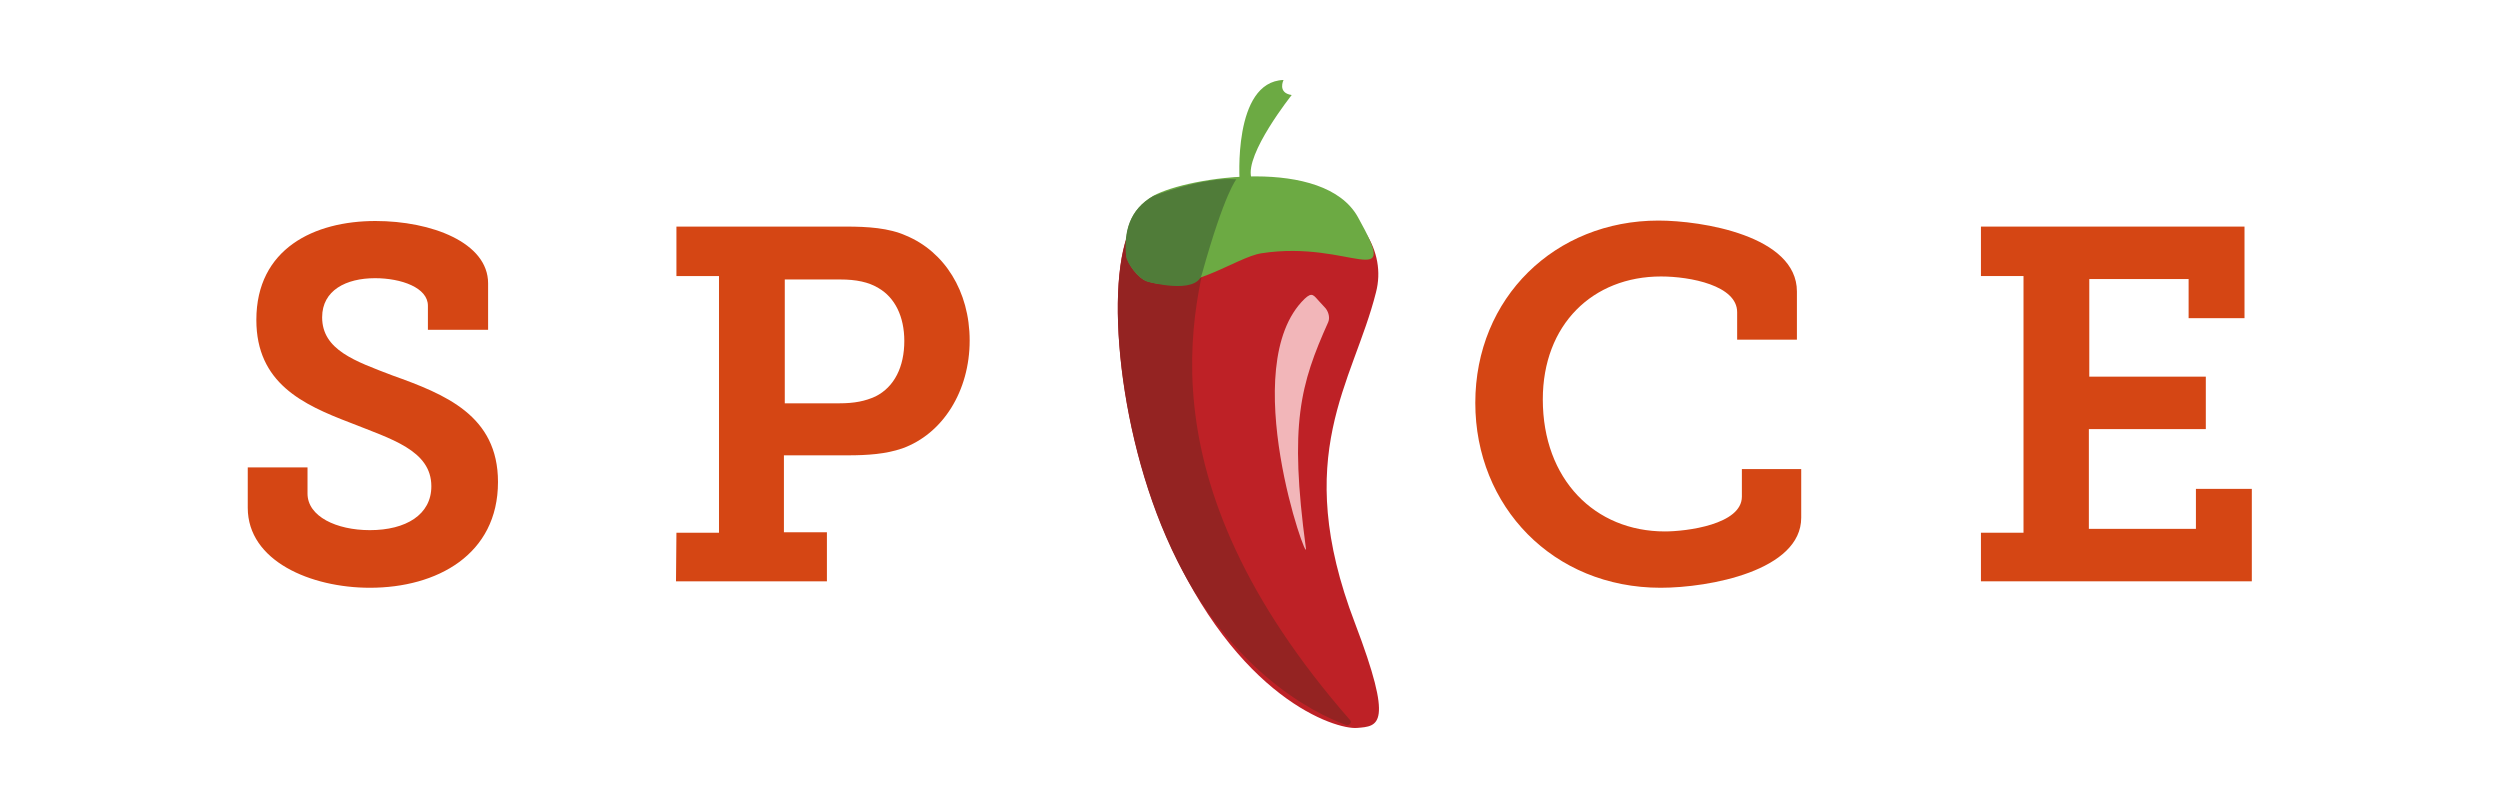
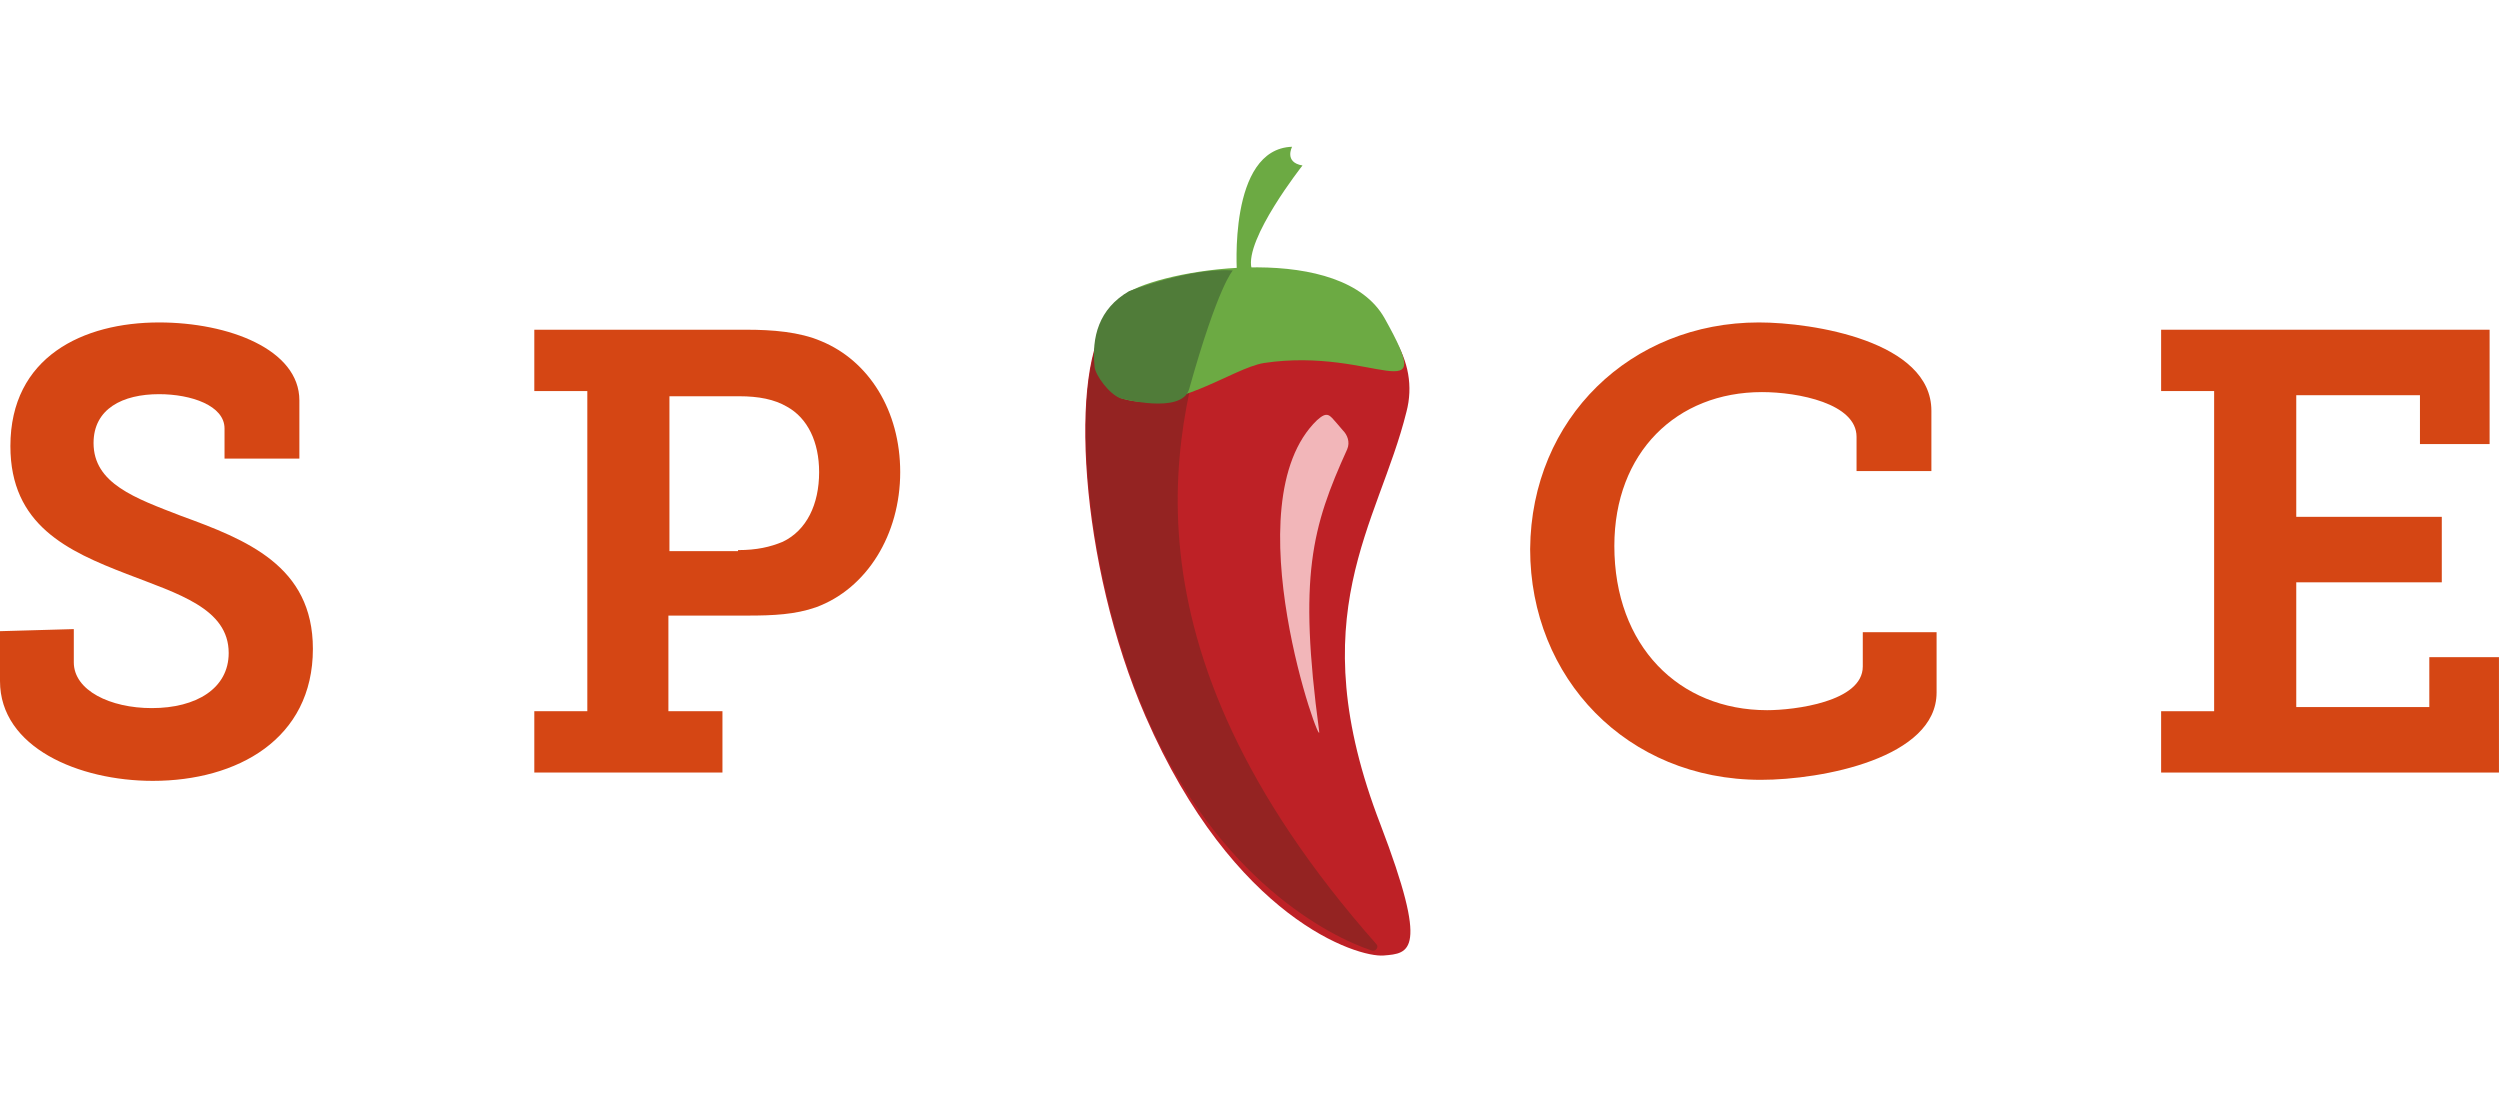
- <svg xmlns="http://www.w3.org/2000/svg" width="300" height="97" version="1.1" id="Layer_1" x="0px" y="0px" viewBox="-180 204.3 481 188" style="enable-background:new -180 204.3 481 188;" xml:space="preserve">
+ <svg xmlns="http://www.w3.org/2000/svg" width="220" height="97" version="1.1" id="Layer_1" x="0px" y="0px" viewBox="-240.2 249.3 240.5 97" style="enable-background:new -240.2 249.3 240.5 97;" xml:space="preserve">
  <style type="text/css">
	.st0{fill:#BE2126;}
	.st1{fill:#942322;}
	.st2{fill:#F2B6B9;}
	.st3{fill:#6CAA43;}
	.st4{fill:#507C39;}
	.st5{fill:#D54614;}
</style>
  <g>
    <g>
-       <path class="st0" d="M75,249.4c11,3.6,17.3,13.3,14.8,22.9c-5.3,21.1-19.9,37.7-4.9,76.9c9.1,23.9,5.5,24,0.5,24.4    s-28-6.8-44.4-44.6c-12.4-28.5-14.4-65.4-6.7-74.2c4.1-4.7,12.6-7.1,19.2-8.6c4.6-1.1,9.5-0.8,14.1,0.7L75,249.4z" />
-       <path class="st1" d="M54.2,251.1c0.8-2.4-2.1-4.5-4.9-3.6c-5,1.6-11.8,3.8-15,7.5c-7.7,8.8-5.7,45.7,6.7,74.2    c13.3,30.7,34.4,41,41.8,43.7c0.7,0.3,1.5-0.5,1-1.1C34.1,315,46.7,273.7,54.2,251.1z" />
-       <path class="st2" d="M76.7,274.5l1.2,1.3c0.7,0.7,1.3,2.2,0.8,3.4c-6.5,14.5-9.1,23.7-5.2,52.6c0.7,4.9-16.4-42.4-0.3-58    C75,272.1,75.3,273,76.7,274.5z" />
-       <path class="st3" d="M31.8,263.9c-0.6-5.7,0.7-10.9,6.3-14.1c8.1-4.4,39.6-9.2,47.5,5c10.1,18.1-1.7,5.2-22.4,8.4    c-6,0.9-17,9.7-26.6,6.5C34.5,269.1,32,265.6,31.8,263.9z" />
-       <path class="st4" d="M49.3,268.1c-1.3,4.9-12.7,1.7-12.7,1.7c-2.1-0.7-4.7-4.3-4.9-5.8c-0.6-5.7,0.7-10.9,6.3-14.1    c0,0,11.5-4.5,19.3-3.9C57.4,246,54.7,248.7,49.3,268.1z" />
-       <path class="st3" d="M58.1,246.6c0,0-1.7-23.3,10.2-23.7c0,0-1.5,3,1.9,3.5c0,0-10.9,13.7-9.4,19.2S58.1,246.6,58.1,246.6z" />
+       <path class="st0" d="M-112.5,272.6c5.7,1.9,8.9,6.9,7.6,11.8c-2.7,10.9-10.3,19.5-2.5,39.7c4.7,12.3,2.8,12.4,0.3,12.6    s-14.4-3.5-22.9-23c-6.4-14.7-7.4-33.7-3.5-38.3c2.1-2.4,6.5-3.7,9.9-4.4c2.4-0.6,4.9-0.4,7.3,0.4L-112.5,272.6z" />
+       <path class="st1" d="M-123.2,273.4c0.4-1.2-1.1-2.3-2.5-1.9c-2.6,0.8-6.1,2-7.7,3.9c-4,4.5-2.9,23.6,3.5,38.3    c6.9,15.8,17.7,21.2,21.6,22.5c0.4,0.2,0.8-0.3,0.5-0.6C-133.6,306.4-127.1,285.1-123.2,273.4z" />
+       <path class="st2" d="M-111.6,285.5l0.6,0.7c0.4,0.4,0.7,1.1,0.4,1.8c-3.4,7.5-4.7,12.2-2.7,27.1c0.4,2.5-8.5-21.9-0.2-29.9    C-112.5,284.3-112.3,284.7-111.6,285.5z" />
+       <path class="st3" d="M-134.8,280.1c-0.3-2.9,0.4-5.6,3.3-7.3c4.2-2.3,20.4-4.7,24.5,2.6c5.2,9.3-0.9,2.7-11.6,4.3    c-3.1,0.5-8.8,5-13.7,3.4C-133.4,282.7-134.7,280.9-134.8,280.1z" />
+       <path class="st4" d="M-125.8,282.2c-0.7,2.5-6.6,0.9-6.6,0.9c-1.1-0.4-2.4-2.2-2.5-3c-0.3-2.9,0.4-5.6,3.3-7.3c0,0,5.9-2.3,10-2    C-121.6,270.8-123,272.2-125.8,282.2z" />
+       <path class="st3" d="M-121.2,271.1c0,0-0.9-12,5.3-12.2c0,0-0.8,1.5,1,1.8c0,0-5.6,7.1-4.9,9.9    C-119,273.4-121.2,271.1-121.2,271.1z" />
    </g>
    <g>
-       <path class="st5" d="M-158.7,312.9v6.2c0,5.3,6.7,8.5,14.5,8.5c8.4,0,14.3-3.6,14.3-10.2c0-8.4-9.4-11-18.9-14.8    c-11-4.2-21.8-9.2-21.8-23.9c0-16.6,13.5-23,27.7-23c13,0,26.2,5,26.2,14.5V281h-14v-5.6c0-4.2-6.2-6.4-12.3-6.4    c-6.7,0-12.3,2.8-12.3,9.1c0,7.6,7.7,10.2,16.3,13.5c12.3,4.4,24.6,9.3,24.6,24.8c0,16.9-14.2,24.6-29.8,24.6    c-13.7,0-28.4-6.2-28.4-18.6V313h13.9V312.9z" />
-       <path class="st5" d="M-72.9,328.2h9.9v-59.7h-9.9V257h39.5c4.9,0,9.9,0.3,13.9,2.1c8.9,3.7,14.8,12.9,14.8,24.4    c0,11.7-6.2,21.7-15.7,25.1c-3.8,1.3-8,1.6-12.7,1.6h-14.8v17.9h10v11.4H-73L-72.9,328.2L-72.9,328.2z M-35,298.1    c3.5,0,6-0.5,8.4-1.6c4.4-2.2,6.7-6.9,6.7-12.9c0-5.7-2.2-10.1-6-12.3c-2.3-1.4-5.2-2-8.9-2h-12.9v28.8H-35z" />
+       <path class="st5" d="M-233.1,305.3v3.2c0,2.7,3.5,4.4,7.5,4.4c4.3,0,7.4-1.9,7.4-5.3c0-4.3-4.9-5.7-9.8-7.6    c-5.7-2.2-11.2-4.7-11.2-12.3c0-8.6,7-11.9,14.3-11.9c6.7,0,13.5,2.6,13.5,7.5v5.6h-7.2V286c0-2.2-3.2-3.3-6.3-3.3    c-3.5,0-6.3,1.4-6.3,4.7c0,3.9,4,5.3,8.4,7c6.3,2.3,12.7,4.8,12.7,12.8c0,8.7-7.3,12.7-15.4,12.7c-7.1,0-14.7-3.2-14.7-9.6v-4.8    L-233.1,305.3L-233.1,305.3z" />
+       <path class="st5" d="M-188.8,313.2h5.1v-30.8h-5.1v-5.9h20.4c2.5,0,5.1,0.2,7.2,1.1c4.6,1.9,7.6,6.7,7.6,12.6c0,6-3.2,11.2-8.1,13    c-2,0.7-4.1,0.8-6.6,0.8h-7.6v9.2h5.2v5.9h-18.1L-188.8,313.2L-188.8,313.2z M-169.2,297.7c1.8,0,3.1-0.3,4.3-0.8    c2.3-1.1,3.5-3.6,3.5-6.7c0-2.9-1.1-5.2-3.1-6.3c-1.2-0.7-2.7-1-4.6-1h-6.7v14.9H-169.2z" />
    </g>
    <g>
-       <path class="st5" d="M155.5,255.6c10,0,32.2,3.5,32.2,16.5v11.2h-13.9v-6.4c0-6.2-10.9-8.3-17.7-8.3c-15.9,0-27.5,11.2-27.5,28.6    c0,18.6,12.1,30.7,28.4,30.7c5,0,17.9-1.6,17.9-8.1v-6.4h13.8v11.3c0,12.3-21.3,16.3-32.7,16.3c-25,0-43.1-18.9-43.1-43    C112.9,273.5,131.5,255.6,155.5,255.6z" />
-       <path class="st5" d="M230.5,328.2h9.9v-59.7h-9.9V257h61.3v21.3h-13v-9.1h-23.1v22.7h27.1v12.2h-27.2v23.2h24.9V318h13v21.5h-63    L230.5,328.2L230.5,328.2z" />
+       <path class="st5" d="M-71,275.8c5.2,0,16.6,1.8,16.6,8.5v5.8h-7.2v-3.3c0-3.2-5.6-4.3-9.1-4.3c-8.2,0-14.2,5.8-14.2,14.8    c0,9.6,6.2,15.8,14.7,15.8c2.6,0,9.2-0.8,9.2-4.2v-3.3h7.1v5.8c0,6.3-11,8.4-16.9,8.4c-12.9,0-22.2-9.8-22.2-22.2    C-92.9,285-83.3,275.8-71,275.8z" />
+       <path class="st5" d="M-32.3,313.2h5.1v-30.8h-5.1v-5.9h31.6v11h-6.7v-4.7h-11.9v11.7h14v6.3h-14v12h12.8V308h6.7v11.1h-32.5V313.2    L-32.3,313.2z" />
    </g>
  </g>
</svg>
